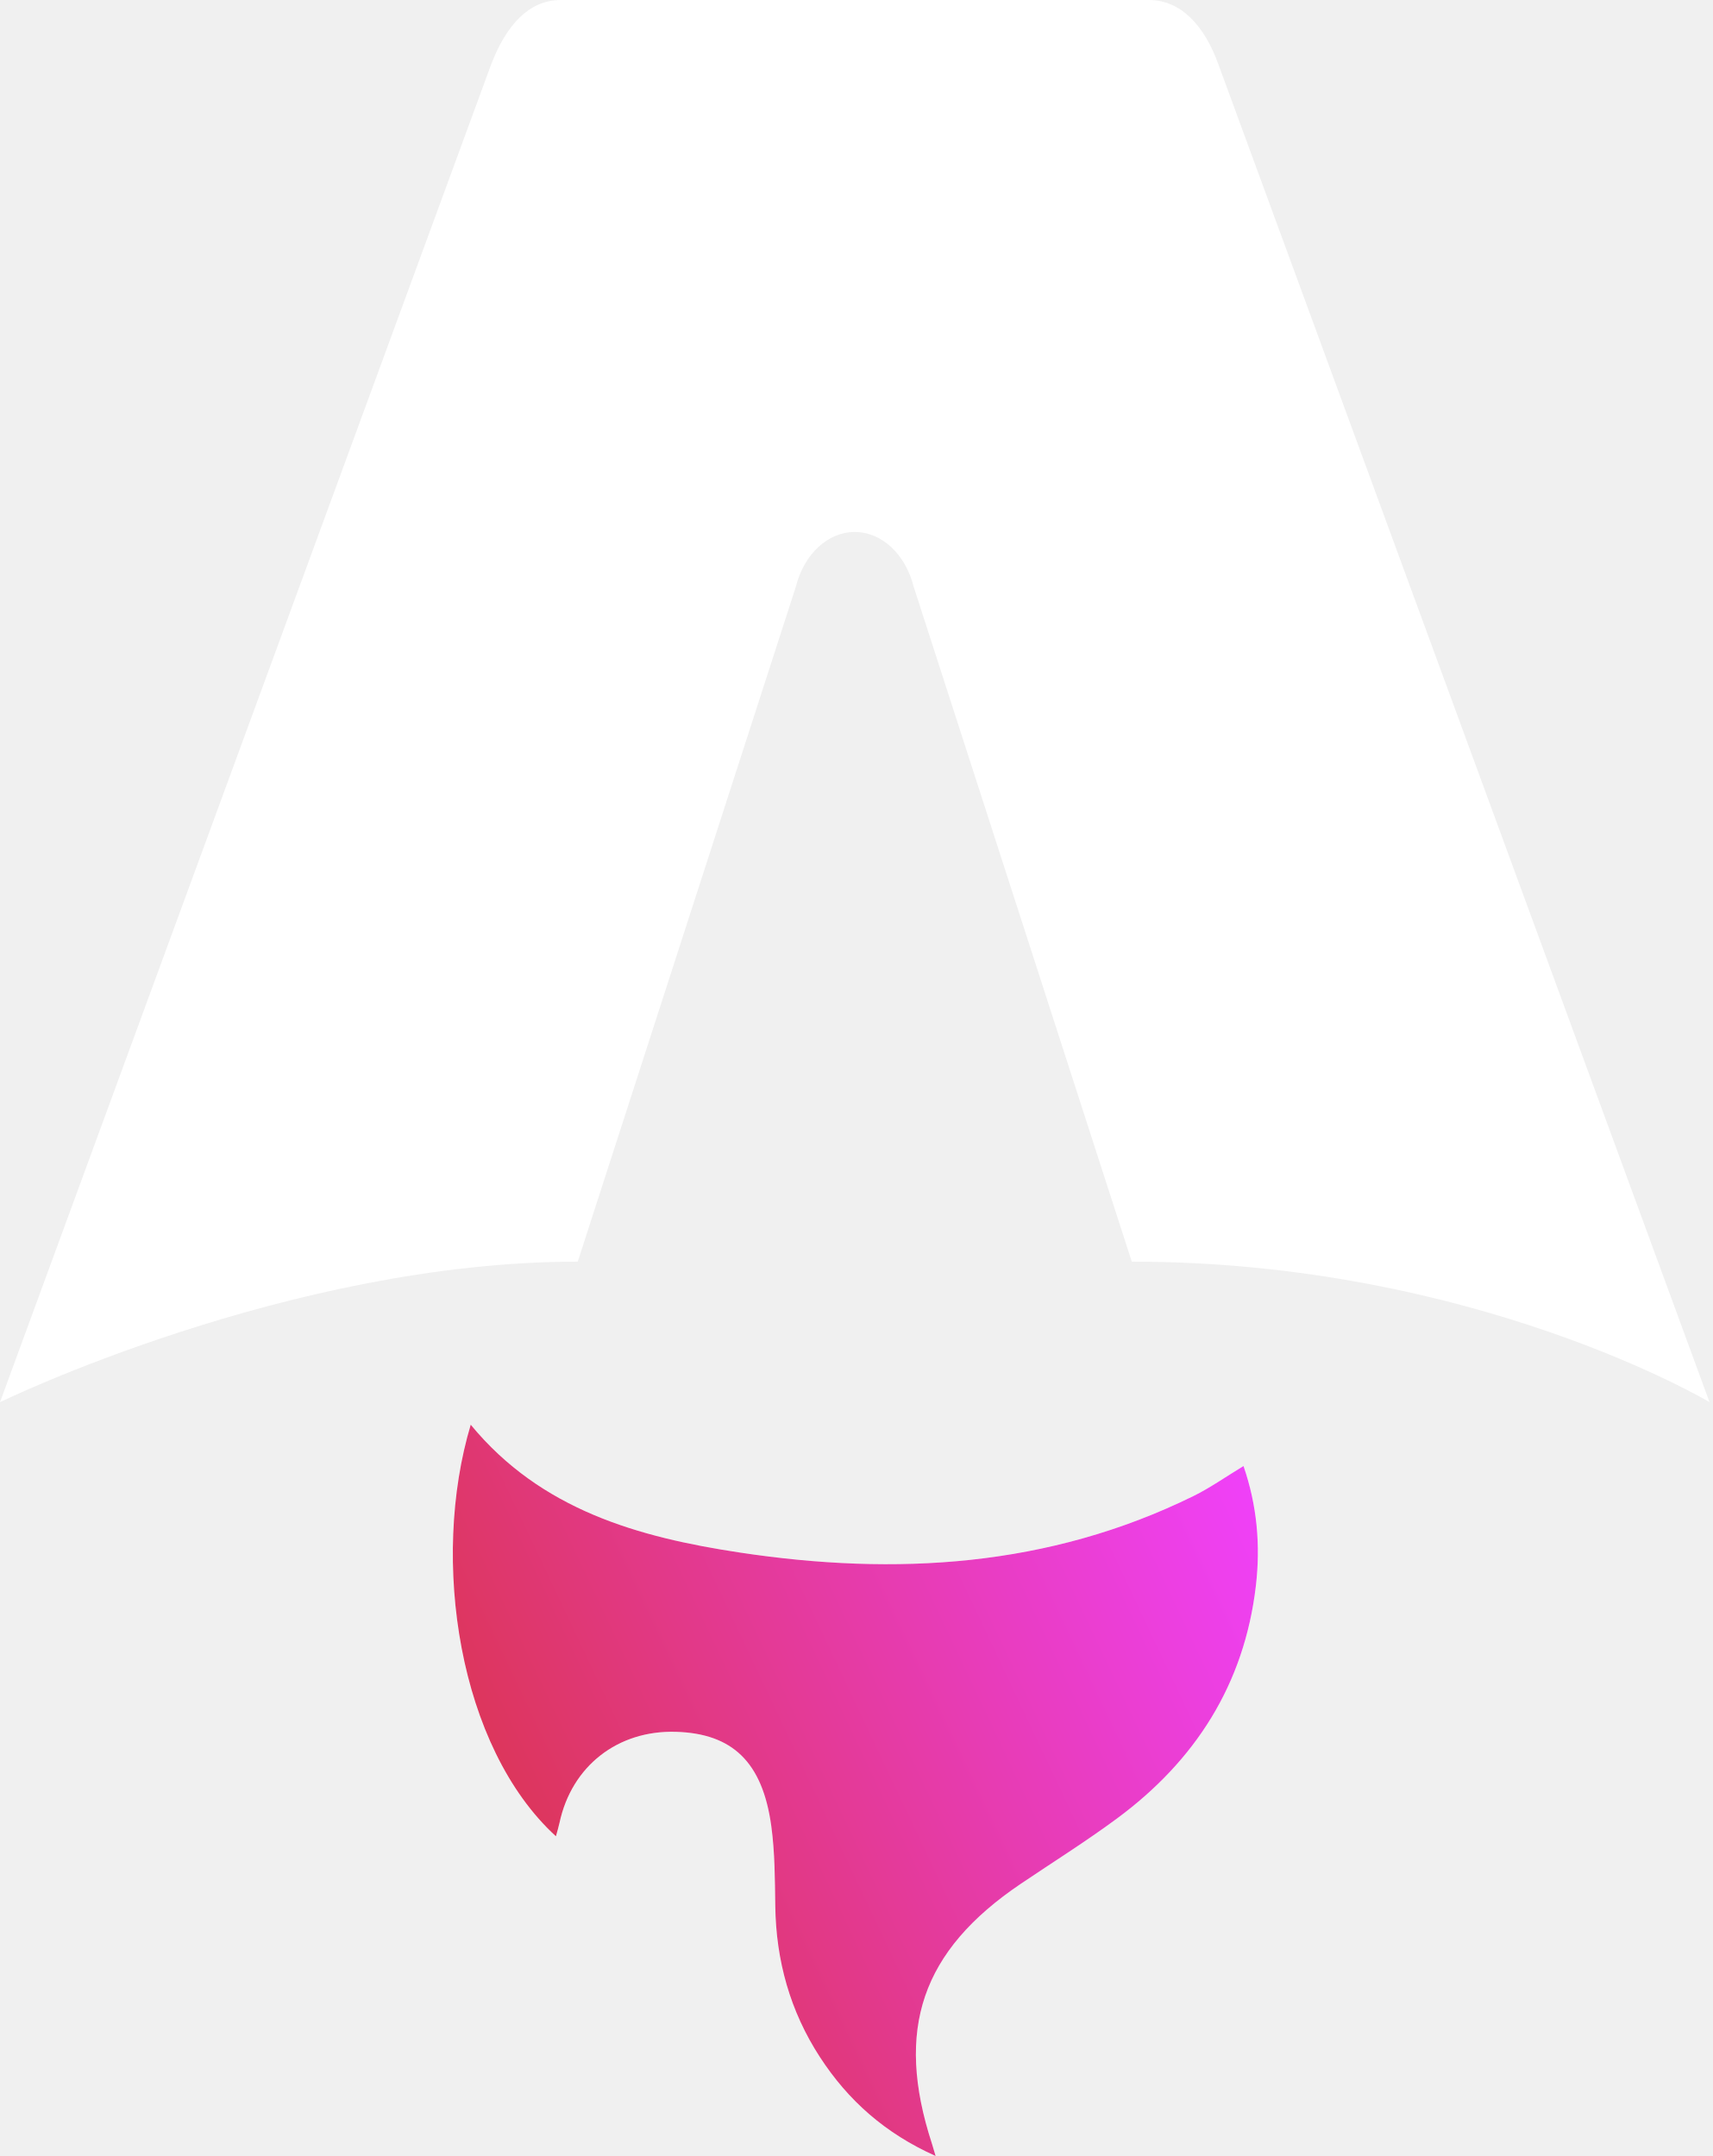
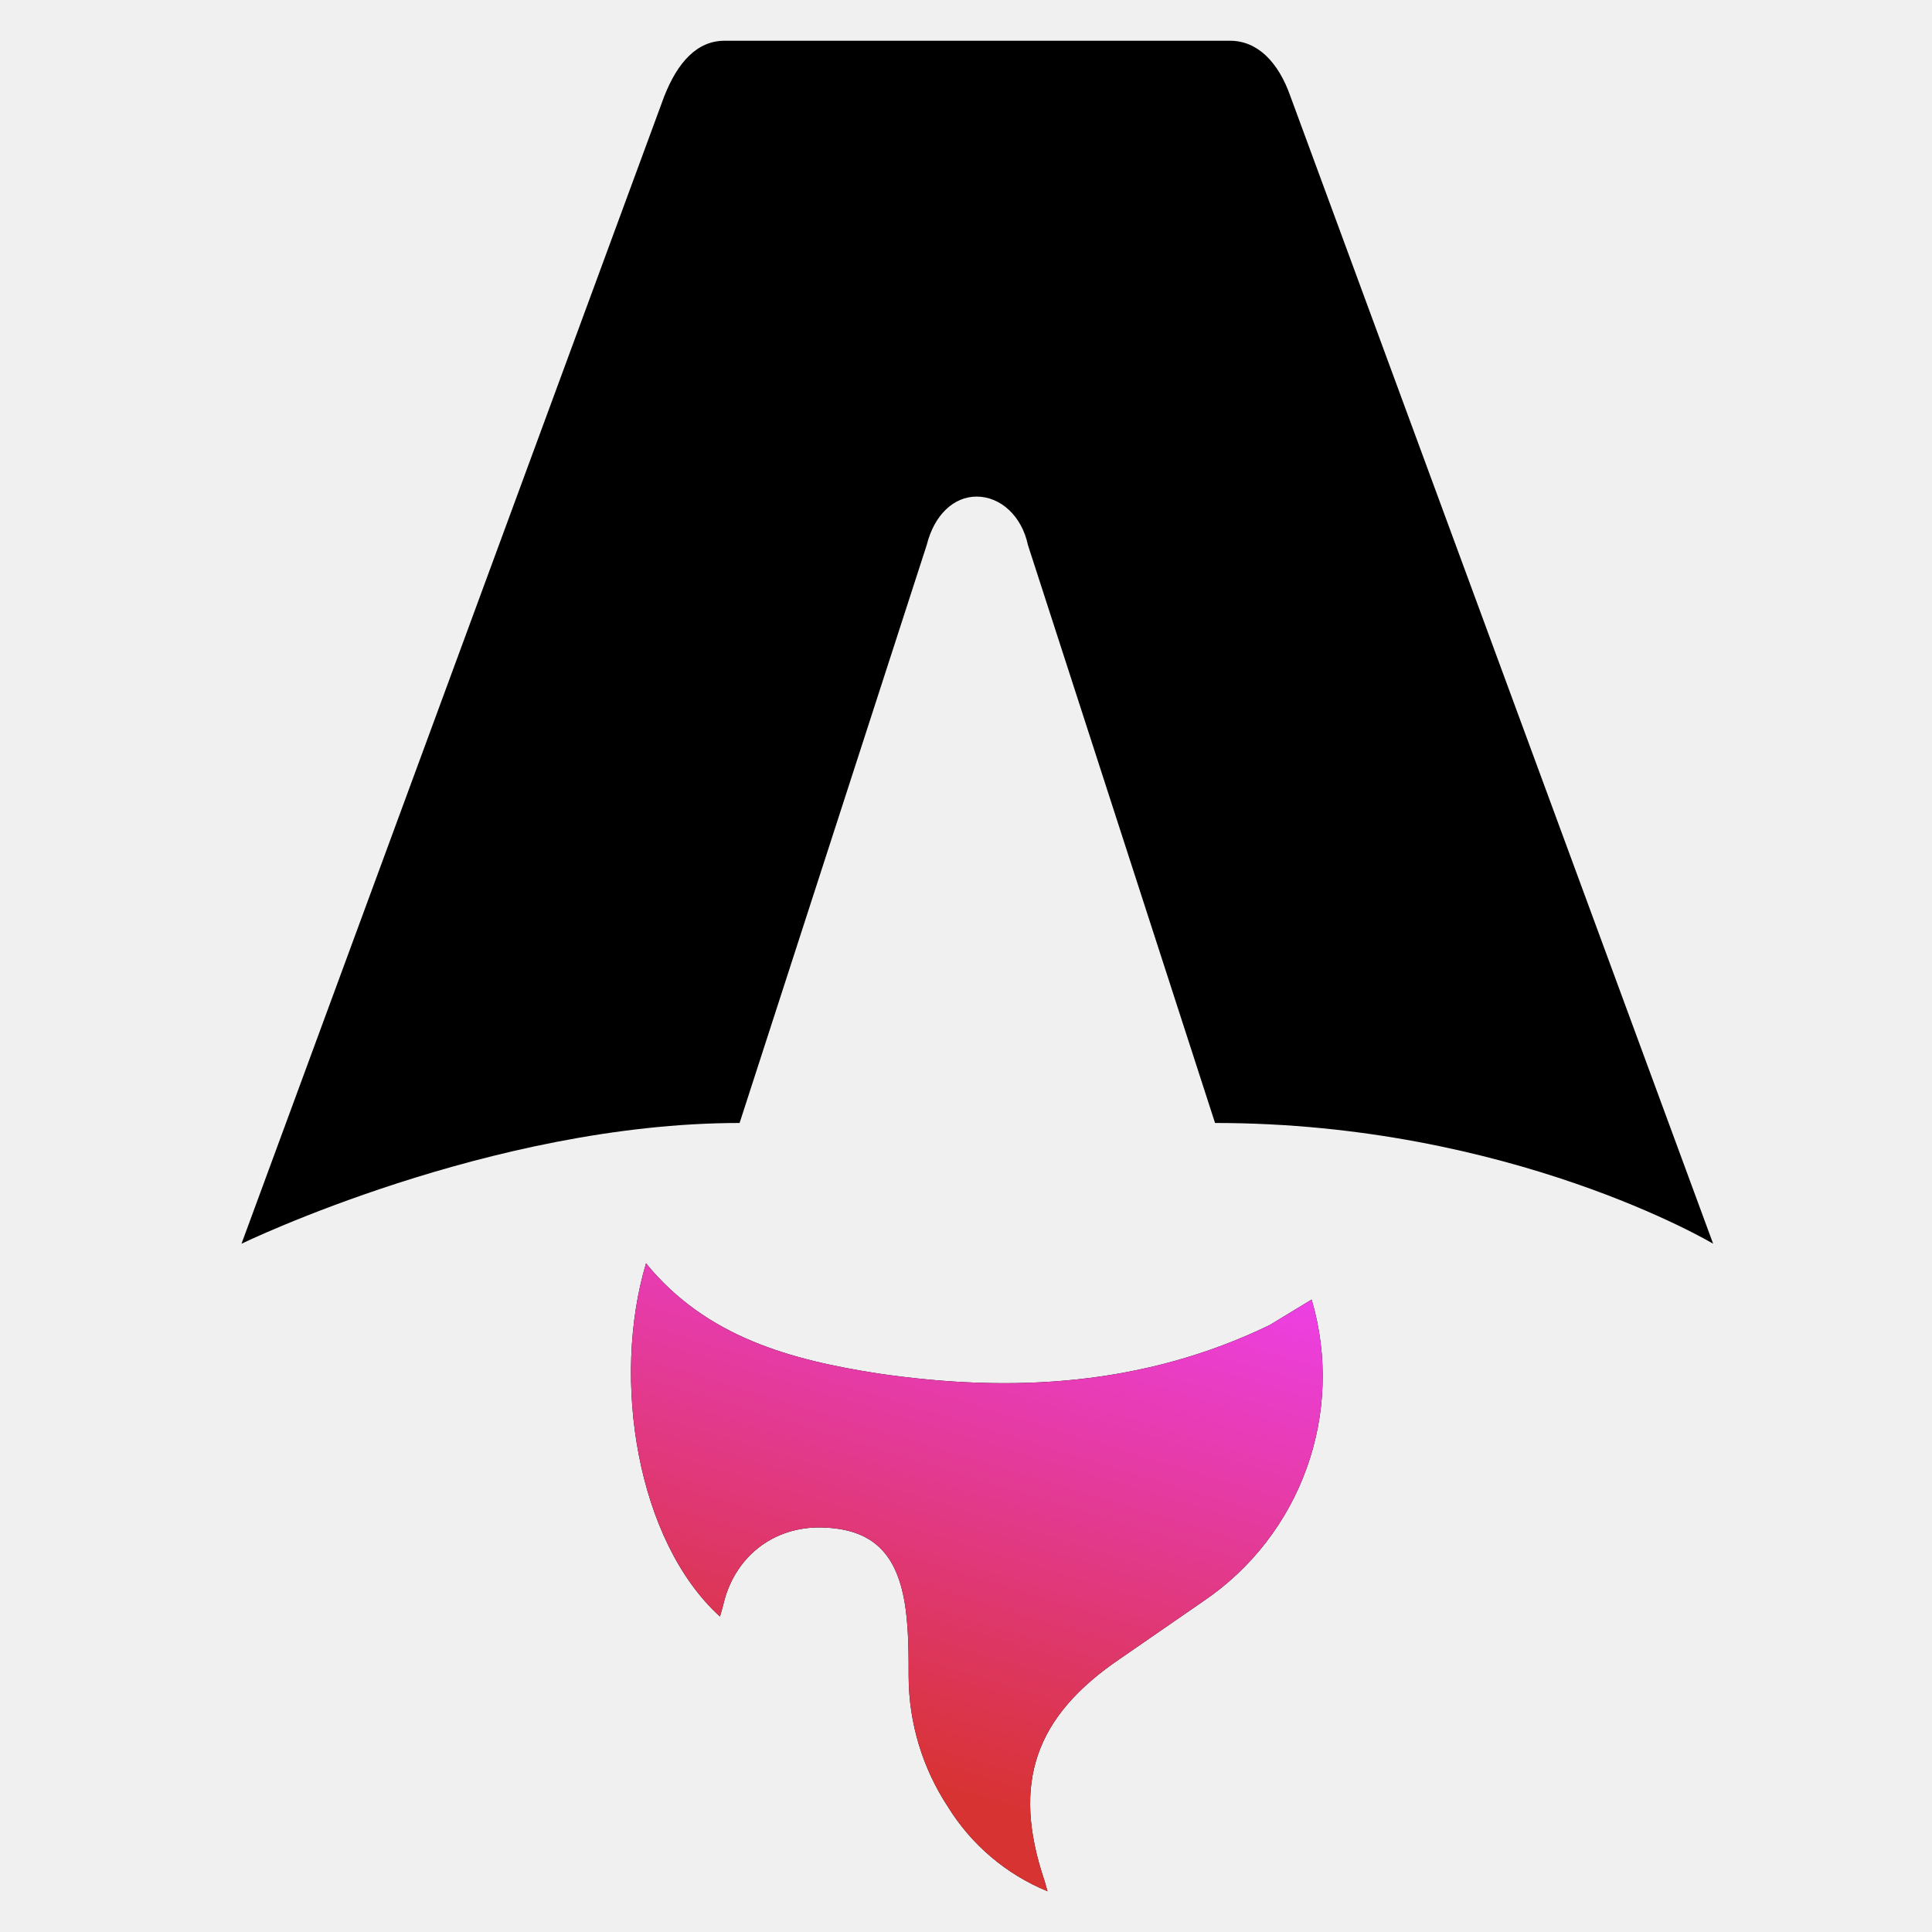
- <svg xmlns="http://www.w3.org/2000/svg" width="85" height="107" viewBox="0 0 85 107" fill="none">
-   <path d="M27.589 91.136C22.756 86.718 21.344 77.433 23.358 70.707C26.85 74.948 31.689 76.291 36.7 77.05C44.438 78.22 52.036 77.782 59.223 74.246C60.045 73.841 60.805 73.303 61.704 72.757C62.378 74.714 62.553 76.689 62.318 78.7C61.745 83.596 59.309 87.378 55.433 90.245C53.883 91.392 52.244 92.417 50.643 93.498C45.726 96.821 44.396 100.718 46.243 106.386C46.287 106.525 46.327 106.663 46.426 107C43.916 105.876 42.082 104.24 40.684 102.089C39.209 99.819 38.507 97.308 38.47 94.591C38.451 93.269 38.451 91.934 38.273 90.631C37.839 87.453 36.347 86.03 33.536 85.948C30.652 85.864 28.37 87.647 27.765 90.455C27.719 90.671 27.652 90.884 27.585 91.134L27.589 91.136Z" fill="white" />
-   <path d="M27.589 91.136C22.756 86.718 21.344 77.433 23.358 70.707C26.85 74.948 31.689 76.291 36.7 77.05C44.438 78.22 52.036 77.782 59.223 74.246C60.045 73.841 60.805 73.303 61.704 72.757C62.378 74.714 62.553 76.689 62.318 78.7C61.745 83.596 59.309 87.378 55.433 90.245C53.883 91.392 52.244 92.417 50.643 93.498C45.726 96.821 44.396 100.718 46.243 106.386C46.287 106.525 46.327 106.663 46.426 107C43.916 105.876 42.082 104.24 40.684 102.089C39.209 99.819 38.507 97.308 38.47 94.591C38.451 93.269 38.451 91.934 38.273 90.631C37.839 87.453 36.347 86.03 33.536 85.948C30.652 85.864 28.37 87.647 27.765 90.455C27.719 90.671 27.652 90.884 27.585 91.134L27.589 91.136Z" fill="url(#paint0_linear_1_59)" />
-   <path d="M0 69.587C0 69.587 14.314 62.614 28.668 62.614L39.49 29.12C39.895 27.501 41.078 26.4 42.414 26.4C43.749 26.4 44.932 27.501 45.338 29.12L56.16 62.614C73.16 62.614 84.828 69.587 84.828 69.587C84.828 69.587 60.514 3.352 60.467 3.219C59.769 1.261 58.591 0 57.003 0H27.827C26.239 0 25.109 1.261 24.363 3.219C24.311 3.35 0 69.587 0 69.587Z" fill="white" />
+ <svg xmlns="http://www.w3.org/2000/svg" fill="none" viewBox="0 0 128 128">
+   <g>
+     <path d="M47.7 107.1c-5.5-5-7.2-15.7-4.9-23.4 4 4.9 9.6 6.4 15.4 7.3 8.9 1.3 17.6.8 25.9-3.2l2.8-1.7a18 18 0 0 1-7.2 20l-5.5 3.8c-5.6 3.8-7.2 8.2-5 14.7l.2.7a14 14 0 0 1-6.6-5.6 15.8 15.8 0 0 1-2.6-8.6c0-1.5 0-3-.2-4.5-.5-3.7-2.2-5.3-5.5-5.4-3.3-.1-5.9 2-6.6 5.2l-.2.7Z" />
+     <path d="M16 82.4s16.5-8 33-8l12.4-38.3c.5-2 1.8-3.2 3.3-3.2 1.6 0 3 1.3 3.4 3.2l12.4 38.3c19.6 0 33 8 33 8l-28-76c-.8-2.3-2.2-3.7-4-3.7H48c-1.8 0-3.1 1.4-4 3.7l-28 76Z" />
+   </g>
+   <path fill="url(#a)" d="M47.7 107.1c-5.5-5-7.2-15.7-4.9-23.4 4 4.9 9.6 6.4 15.4 7.3 8.9 1.3 17.6.8 25.9-3.2l2.8-1.7a18 18 0 0 1-7.2 20l-5.5 3.8c-5.6 3.8-7.2 8.2-5 14.7l.2.7a14 14 0 0 1-6.6-5.6 15.8 15.8 0 0 1-2.6-8.6c0-1.5 0-3-.2-4.5-.5-3.7-2.2-5.3-5.5-5.4-3.3-.1-5.9 2-6.6 5.2l-.2.7Z" />
  <defs>
-     <linearGradient id="paint0_linear_1_59" x1="22.47" y1="107" x2="69.145" y2="84.947" gradientUnits="userSpaceOnUse">
+     <linearGradient id="a" x1="64.7" x2="77.4" y1="119.2" y2="77.4" gradientUnits="userSpaceOnUse">
      <stop stop-color="#D83333" />
      <stop offset="1" stop-color="#F041FF" />
    </linearGradient>
  </defs>
+   <style>
+     g {
+       fill: #000;
+     }
+ 
+     @media (prefers-color-scheme: dark) {
+       g {
+         fill: #FFF;
+       }
+     }
+   </style>
</svg>
